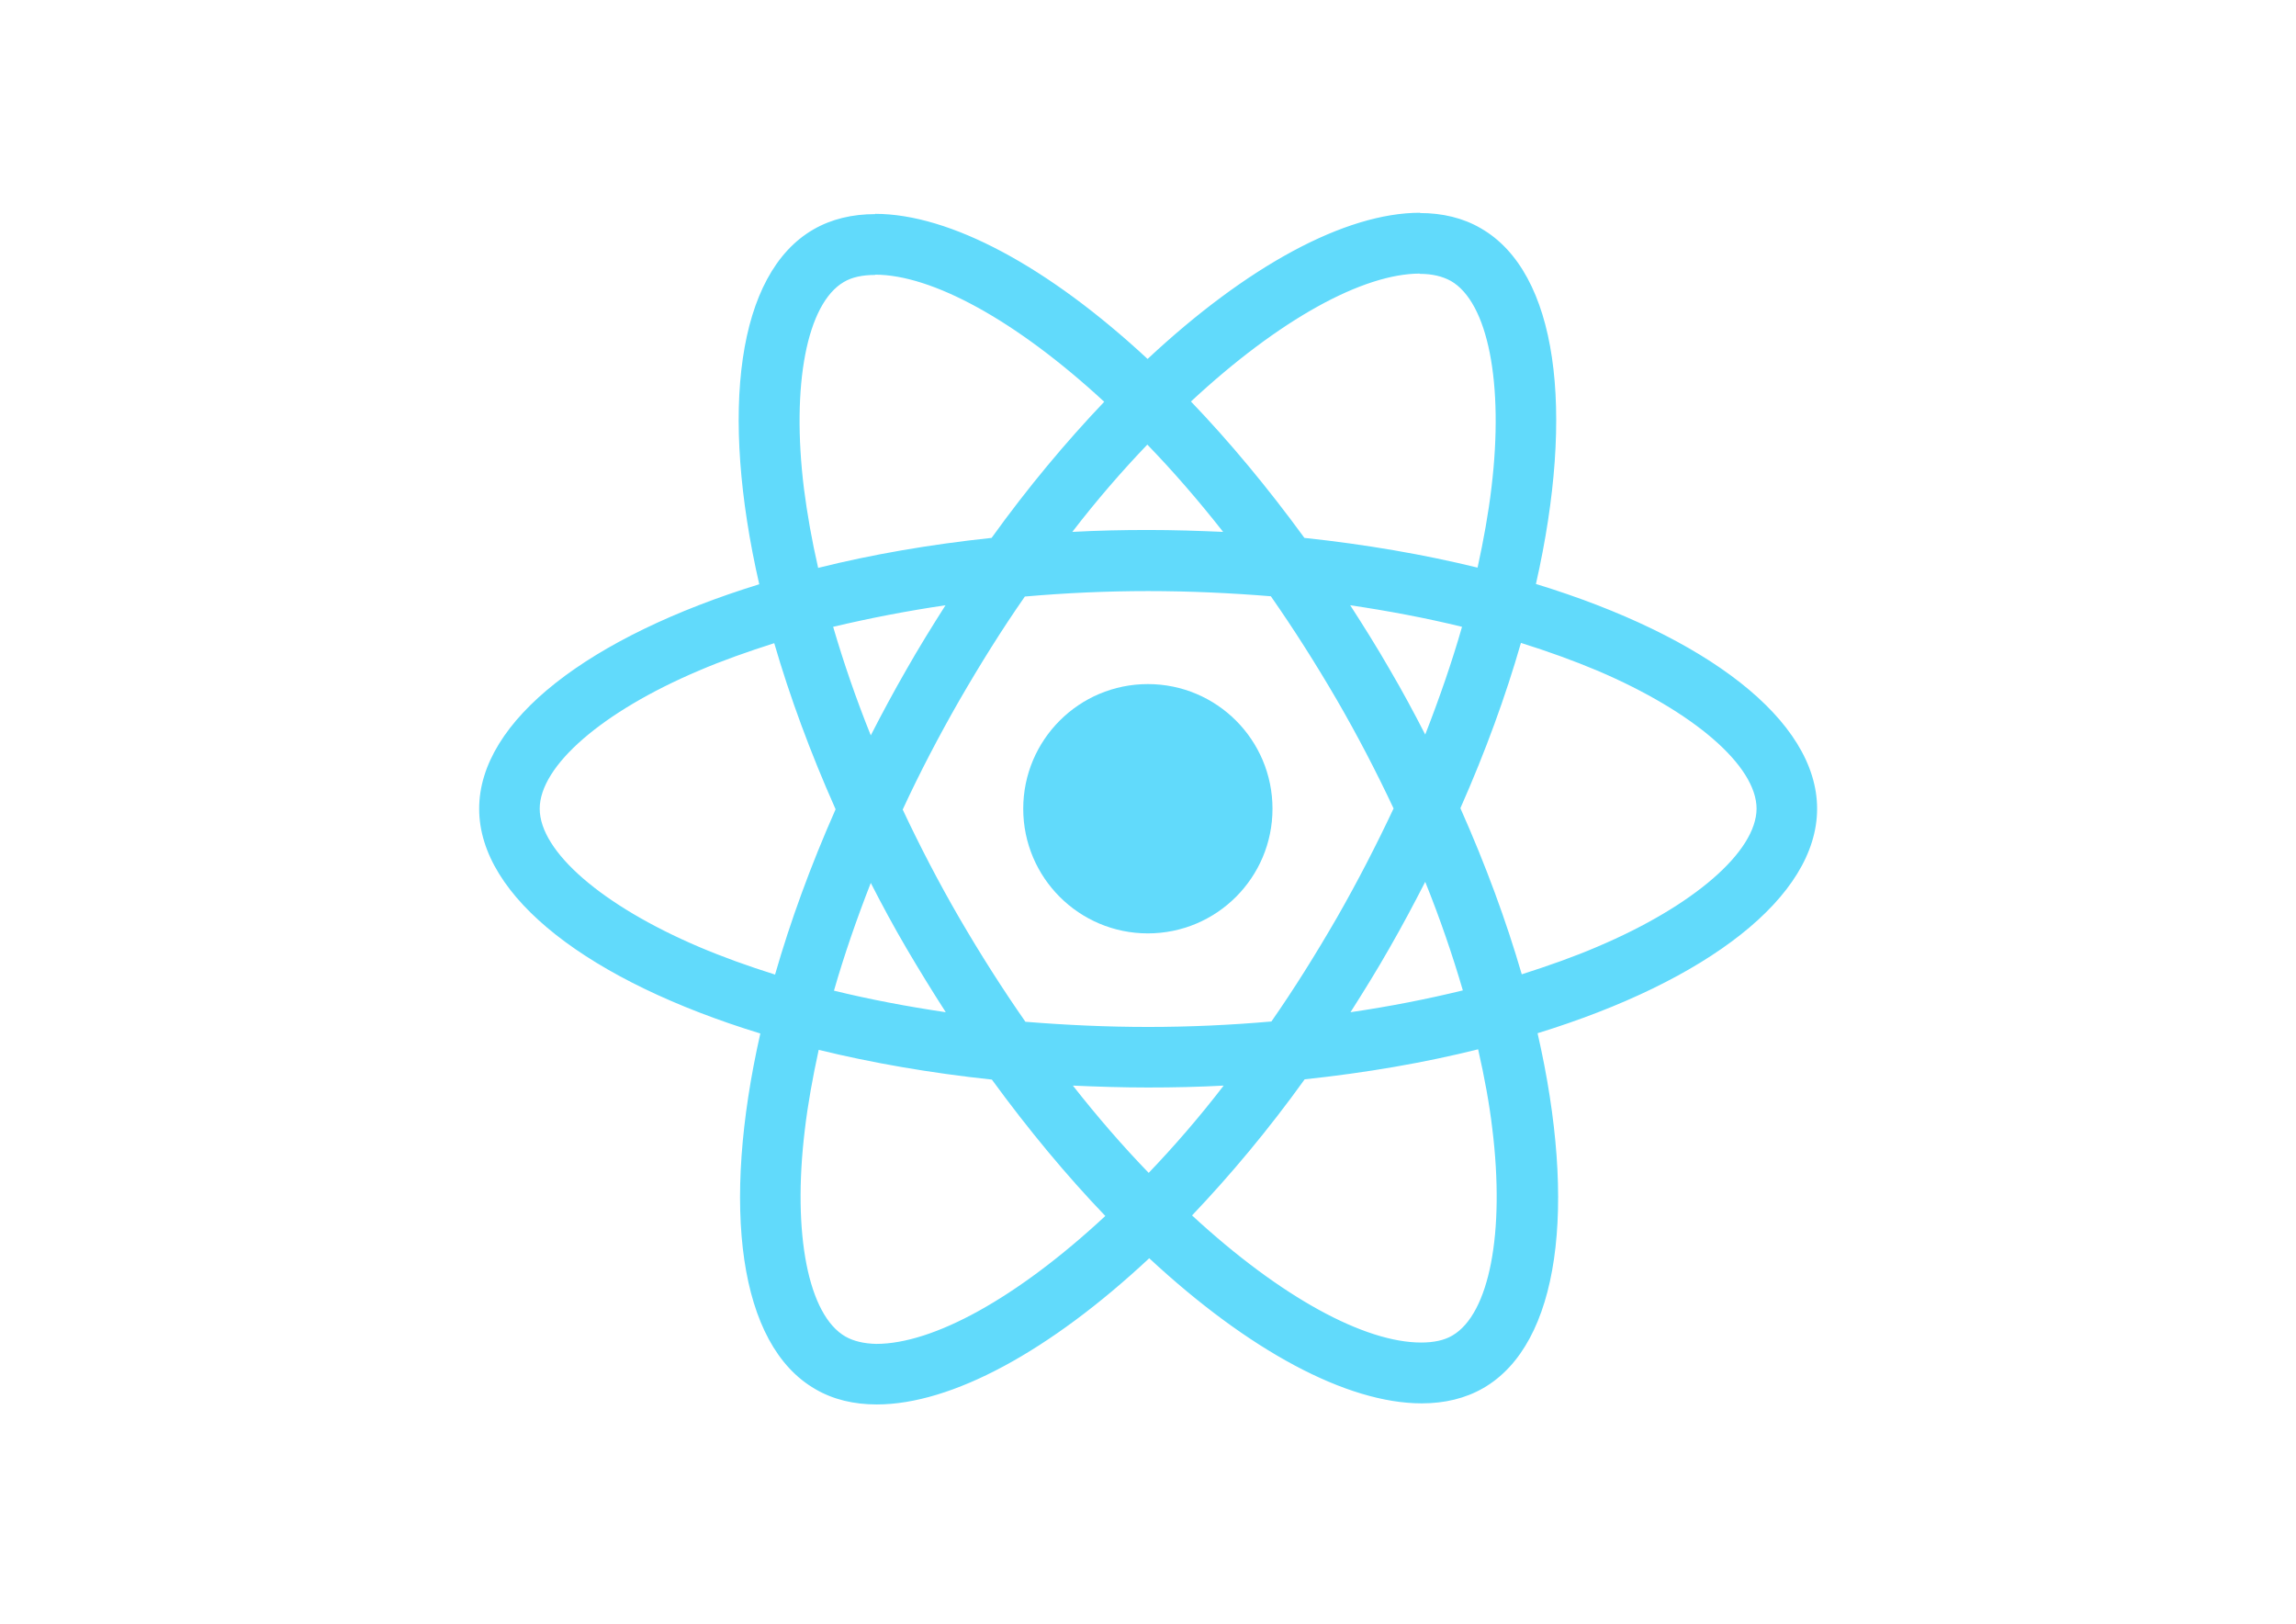
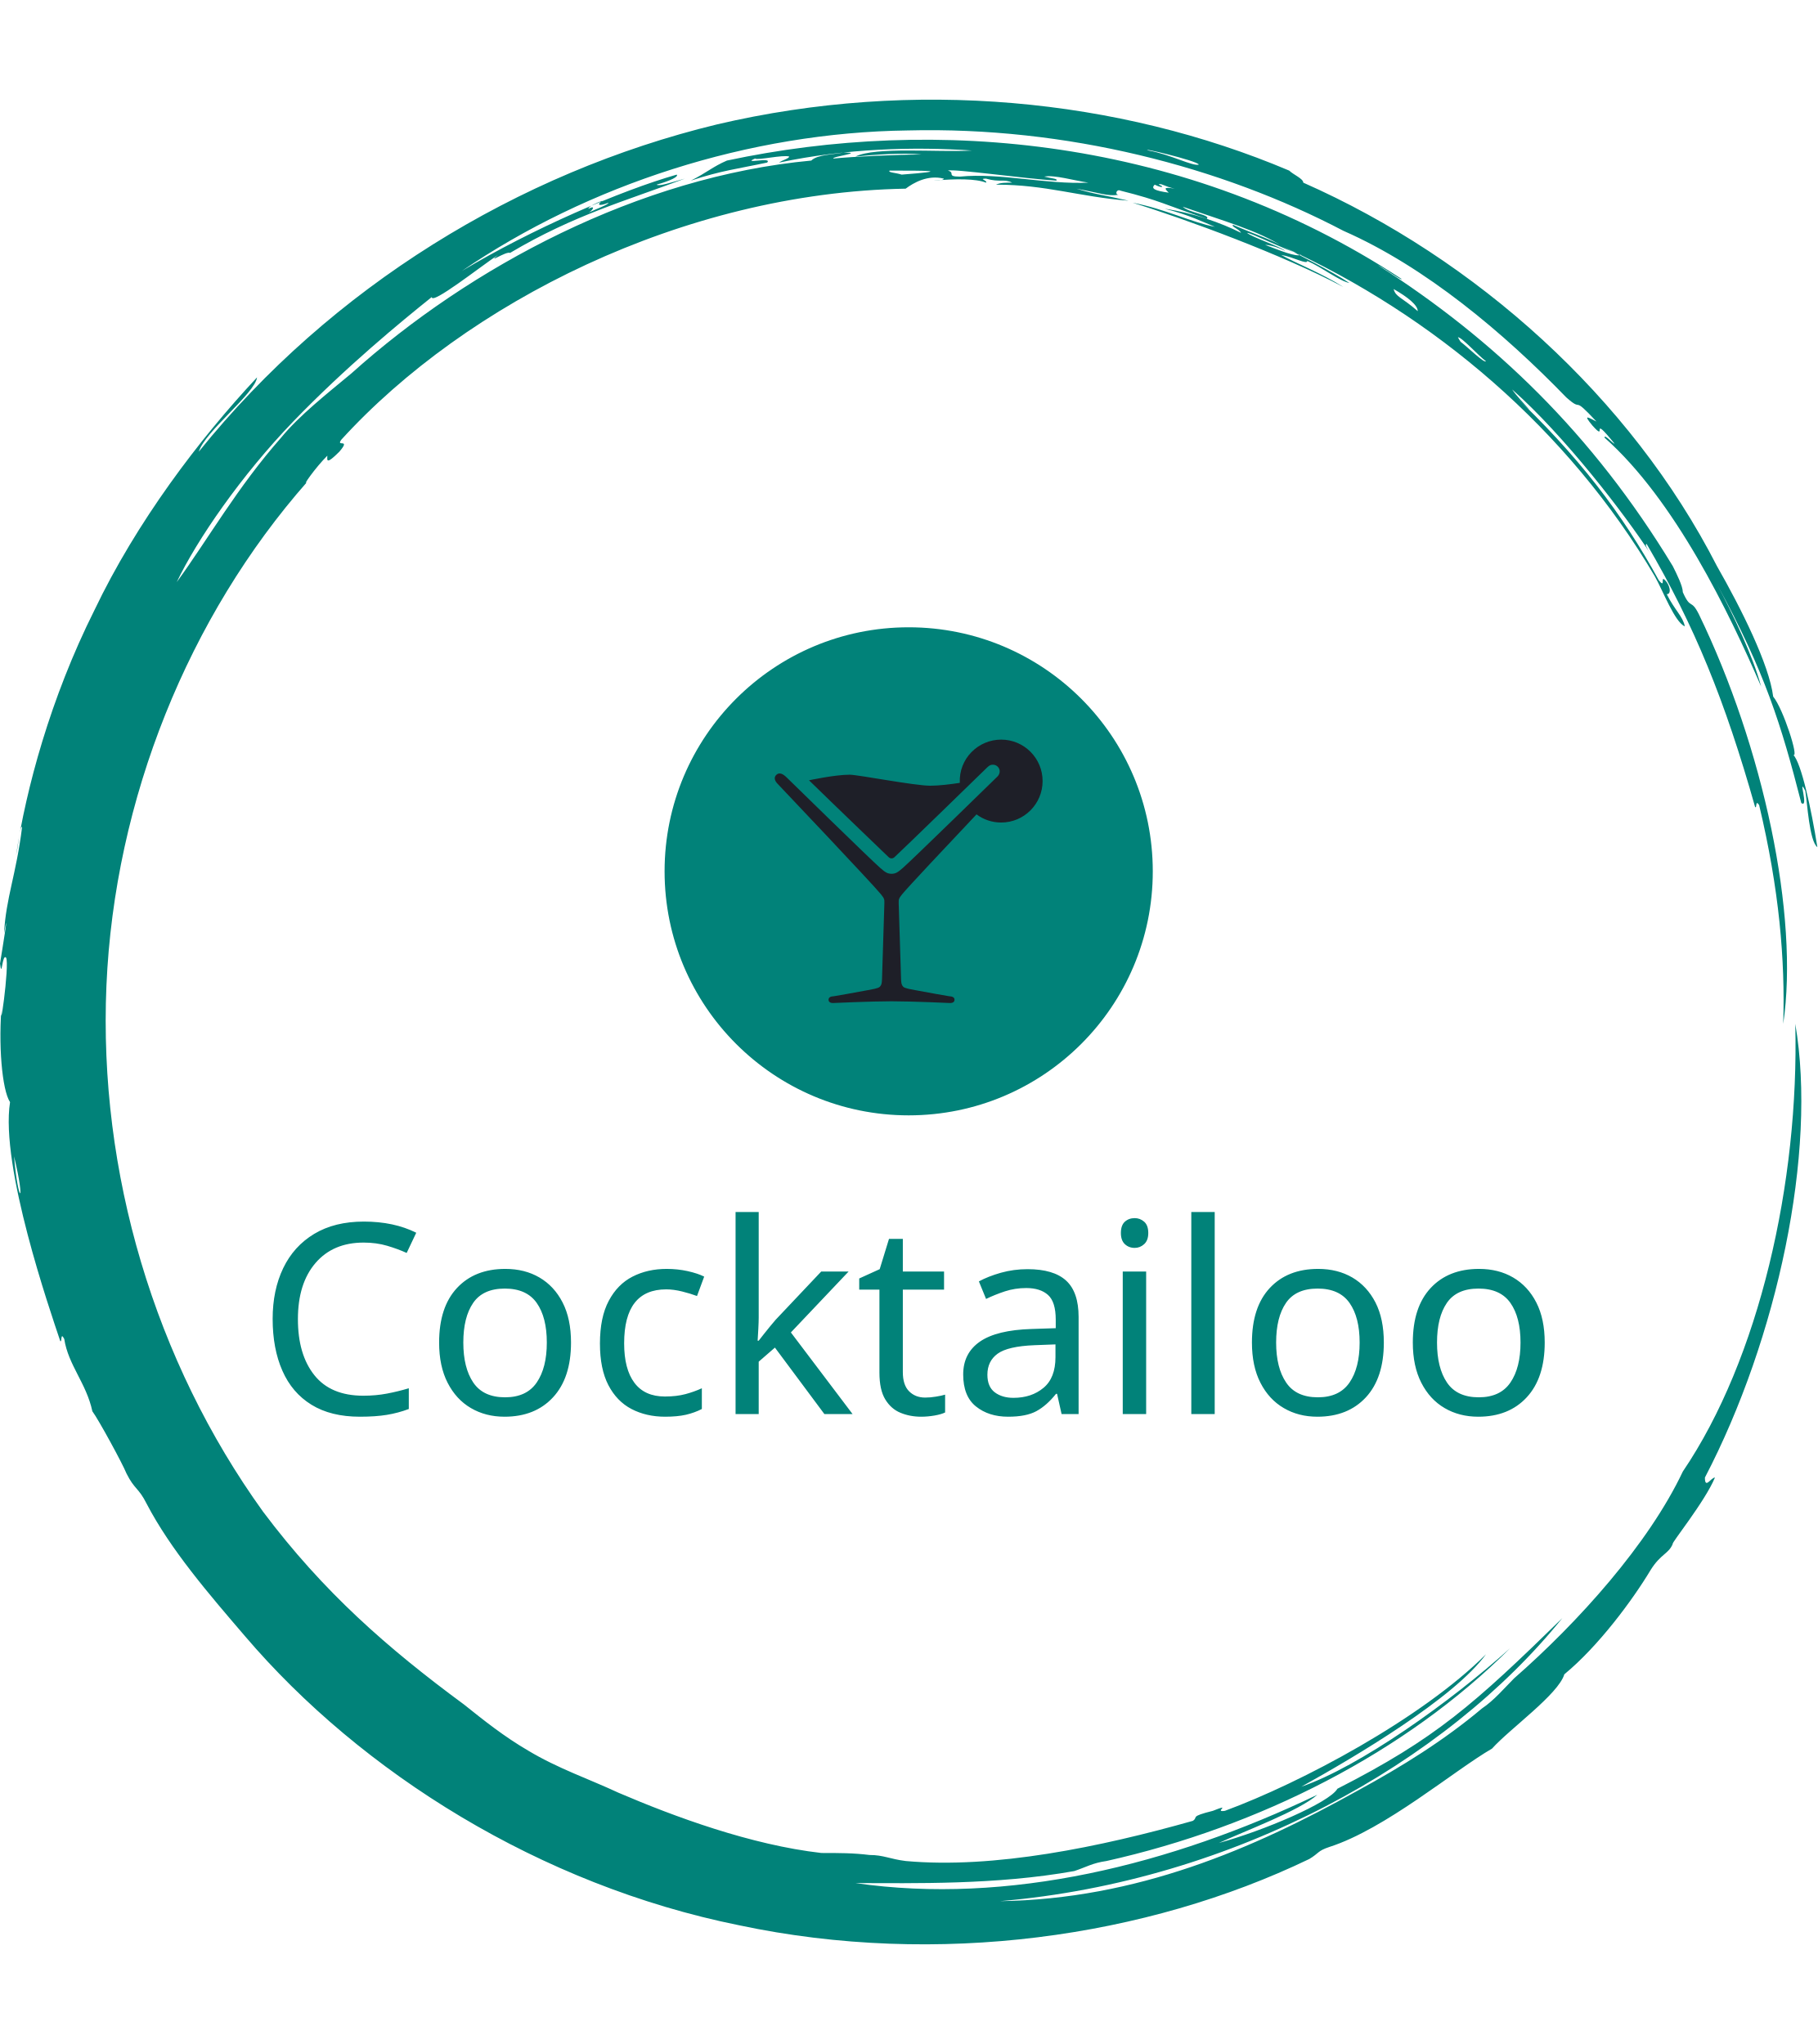
- <svg xmlns="http://www.w3.org/2000/svg" viewBox="0 0 841.9 595.3">
-   <g fill="#61DAFB">
-     <path d="M666.3 296.5c0-32.5-40.7-63.3-103.1-82.4 14.4-63.6 8-114.2-20.2-130.4-6.5-3.8-14.1-5.6-22.4-5.6v22.3c4.6 0 8.3.9 11.4 2.6 13.6 7.8 19.5 37.5 14.9 75.7-1.1 9.4-2.9 19.3-5.1 29.4-19.6-4.8-41-8.5-63.5-10.9-13.5-18.5-27.5-35.3-41.6-50 32.6-30.3 63.2-46.9 84-46.9V78c-27.5 0-63.5 19.6-99.9 53.6-36.4-33.8-72.4-53.2-99.9-53.2v22.3c20.7 0 51.4 16.5 84 46.6-14 14.7-28 31.4-41.3 49.9-22.6 2.4-44 6.1-63.6 11-2.3-10-4-19.7-5.2-29-4.7-38.2 1.1-67.9 14.6-75.8 3-1.8 6.9-2.6 11.5-2.6V78.5c-8.4 0-16 1.8-22.6 5.6-28.1 16.2-34.4 66.7-19.9 130.1-62.2 19.2-102.7 49.9-102.7 82.3 0 32.5 40.7 63.3 103.1 82.4-14.4 63.6-8 114.2 20.2 130.4 6.5 3.8 14.1 5.6 22.5 5.6 27.5 0 63.5-19.6 99.9-53.6 36.4 33.8 72.4 53.2 99.9 53.2 8.4 0 16-1.8 22.6-5.6 28.1-16.2 34.4-66.7 19.9-130.1 62-19.1 102.5-49.9 102.5-82.3zm-130.2-66.7c-3.7 12.9-8.3 26.2-13.5 39.5-4.1-8-8.4-16-13.1-24-4.6-8-9.5-15.8-14.4-23.4 14.2 2.1 27.9 4.7 41 7.9zm-45.8 106.5c-7.8 13.5-15.8 26.3-24.1 38.2-14.9 1.3-30 2-45.2 2-15.1 0-30.2-.7-45-1.9-8.3-11.9-16.4-24.6-24.2-38-7.6-13.1-14.5-26.4-20.8-39.8 6.2-13.4 13.2-26.8 20.7-39.9 7.8-13.5 15.8-26.3 24.1-38.2 14.9-1.3 30-2 45.2-2 15.1 0 30.2.7 45 1.9 8.3 11.9 16.4 24.6 24.2 38 7.6 13.1 14.5 26.4 20.8 39.8-6.3 13.4-13.2 26.8-20.7 39.9zm32.3-13c5.4 13.4 10 26.8 13.8 39.8-13.1 3.2-26.9 5.9-41.2 8 4.9-7.7 9.8-15.6 14.4-23.7 4.6-8 8.9-16.1 13-24.1zM421.2 430c-9.3-9.6-18.6-20.3-27.8-32 9 .4 18.2.7 27.5.7 9.4 0 18.7-.2 27.8-.7-9 11.7-18.3 22.4-27.5 32zm-74.4-58.9c-14.2-2.1-27.9-4.7-41-7.9 3.7-12.9 8.3-26.2 13.5-39.5 4.1 8 8.4 16 13.1 24 4.7 8 9.5 15.8 14.4 23.4zM420.7 163c9.3 9.6 18.6 20.3 27.8 32-9-.4-18.2-.7-27.5-.7-9.4 0-18.7.2-27.8.7 9-11.7 18.3-22.4 27.5-32zm-74 58.9c-4.9 7.7-9.8 15.6-14.4 23.7-4.6 8-8.9 16-13 24-5.4-13.4-10-26.8-13.8-39.8 13.1-3.1 26.9-5.8 41.2-7.9zm-90.5 125.2c-35.4-15.1-58.3-34.9-58.3-50.6 0-15.7 22.9-35.6 58.3-50.6 8.6-3.7 18-7 27.7-10.1 5.7 19.6 13.2 40 22.5 60.9-9.2 20.8-16.6 41.1-22.2 60.6-9.9-3.1-19.3-6.5-28-10.2zM310 490c-13.6-7.8-19.5-37.5-14.9-75.7 1.1-9.4 2.9-19.3 5.1-29.4 19.6 4.8 41 8.5 63.5 10.9 13.5 18.5 27.5 35.3 41.6 50-32.6 30.3-63.2 46.9-84 46.9-4.5-.1-8.3-1-11.3-2.7zm237.2-76.2c4.7 38.2-1.1 67.9-14.6 75.8-3 1.8-6.9 2.6-11.5 2.6-20.7 0-51.4-16.5-84-46.6 14-14.7 28-31.4 41.3-49.9 22.6-2.4 44-6.1 63.6-11 2.3 10.1 4.1 19.8 5.2 29.1zm38.5-66.7c-8.6 3.7-18 7-27.7 10.1-5.7-19.6-13.2-40-22.5-60.9 9.2-20.8 16.6-41.1 22.2-60.6 9.9 3.1 19.3 6.5 28.1 10.2 35.4 15.1 58.3 34.9 58.3 50.6-.1 15.7-23 35.6-58.4 50.6zM320.8 78.4z" />
-     <circle cx="420.9" cy="296.5" r="45.7" />
-     <path d="M520.5 78.1z" />
+ <svg xmlns="http://www.w3.org/2000/svg" version="1.1" width="2000" height="2250" viewBox="0 0 2000 2250">
+   <g transform="matrix(1,0,0,1,0.000015625,0)">
+     <svg viewBox="0 0 320 360" data-background-color="#1e1f28" preserveAspectRatio="xMidYMid meet" height="2250" width="2000">
+       <g id="tight-bounds" transform="matrix(1,0,0,1,0.0000025,0)">
+         <svg viewBox="0 0 320 360" height="360" width="320">
+           <g>
+             <svg />
+           </g>
+           <g>
+             <svg viewBox="0 0 320 360" height="360" width="320">
+               <g>
+                 <path transform="translate(-19.44751,3.1739) scale(3.53591,3.53591)" d="M67.6 10.7c0.2 0 1.8 0.8 2.7 1.1-0.3 0.1-1-0.2-1.8-0.5 0.2 0 0.6 0.1 1 0.3-0.2-0.2-1.7-0.7-1.9-0.9M52.7 7.6c0.3-0.1 3.8 0.4 5.4 0.5 0.1-0.1-0.2-0.1-0.6-0.2 0.5-0.1 1.5 0.2 2.2 0.3-2.1 0.1-4.4-0.5-6.4-0.3-0.7 0-0.2-0.2-0.6-0.3M49.8 7.6c1.8 0 3.2 0 0.6 0.2-0.3-0.1-0.7-0.1-0.6-0.2M78.1 15.9c0.2 0 1 0.9 1.4 1.2-0.1 0.1-0.9-0.7-1.3-1 0.1 0.1 0 0-0.1-0.2M76.1 14.6c-0.8-0.7-1.1-0.7-1.2-1.1 0.7 0.4 1.2 0.8 1.2 1.1M63.2 8.3c0.1-0.1 0.3 0.1 0.8 0.2-0.6-0.1-0.5 0-0.3 0.2-0.7-0.1-0.9-0.2-0.7-0.4 0.4 0.2 0.5 0.1 0.2 0M34.8 9.5c0-0.1 0.4-0.3 0.7-0.4-0.3 0.2-0.2 0.3 0.3 0.1 0 0.1-0.6 0.3-1 0.5 0.2-0.1 0.4-0.4 0-0.2M65.2 7.3c-0.3 0.1-1.4-0.5-2.5-0.7-0.6-0.2 2.4 0.5 2.5 0.7M6.2 56.7c0.6 2.5 0.2 2.4 0 0M6.3 41.7c0.1-0.4 0.2-1.5 0.3-1.4-0.3 2.4-0.8 3.5-0.9 5.3 0.3-1.6-0.1 0.9-0.2 1.5 0.1 0.8 0.1-0.5 0.3-0.3 0.2 0.3-0.4 4.5-0.2 2.2-0.2 2.1 0 4.4 0.4 5-0.5 3.2 2 10.4 2.5 11.9 0.1 0.1 0-0.5 0.2-0.1 0.2 1.3 1.1 2.2 1.4 3.6 0.3 0.4 1.5 2.6 1.7 3.1 0.4 0.8 0.6 0.7 1 1.5 1.2 2.3 3.1 4.5 4.9 6.6 5.8 6.8 14.7 12.4 24.6 14.4 9.9 2.1 20.3 0.6 28.4-3.3 0.5-0.3 0.4-0.4 1-0.6 2.8-0.9 6.2-3.8 8.1-4.9 0.9-1 3.3-2.7 3.6-3.7 1.7-1.4 3.4-3.7 4.3-5.2 0.5-0.8 0.9-0.8 1.1-1.3-0.1 0 1.6-2.1 2.1-3.3-0.2 0-0.5 0.6-0.5 0 3.6-6.9 5.6-16.2 4.5-22.6 0.2 7.9-1.8 16.7-5.6 22.3-1.7 3.6-5.2 7.5-8.4 10.3-0.5 0.5-1 1.1-1.6 1.5-1.9 1.6-4 2.9-6.2 4.1-5.2 2.9-11 5.4-17.8 5.5 11.7-1 22.2-6.9 28-14.1-4.4 4.3-6.3 6-11.2 8.5-0.4 0.7-3.7 2.1-5.9 2.7 1.3-0.6 4-1.6 4.9-2.4-7.3 3.5-15.4 5.5-23 4.4 2.9 0 7 0.1 10.9-0.6 0.6-0.2 0.9-0.4 1.6-0.5 7.6-1.7 14.9-5.4 20.1-10.6-3 2.7-7.5 5.9-10.4 6.9 2.7-1.5 7.6-4.4 9.2-6.6-3.2 3.2-9.2 6.4-13 7.8-0.6 0.1 0.4-0.4-0.6 0-1.2 0.3-0.7 0.3-1 0.5-4.6 1.3-9.9 2.4-14.3 2-0.8-0.1-1.1-0.3-1.8-0.3-0.8-0.1-1.5-0.1-2.4-0.1-3.5-0.4-7.3-1.8-10.1-3-1.5-0.7-3-1.2-4.5-2.1-1.2-0.7-2.2-1.5-3.2-2.3-3.8-2.8-7-5.6-10-9.6-5.4-7.5-8.2-16.9-7.8-26.2 0.4-9.3 4.1-18.4 10-25.1-0.3 0.3 0.4-0.7 1-1.3 0 0.2-0.1 0.5 0.6-0.2 0.6-0.7-0.2-0.2 0.1-0.6 6.2-6.8 17-12.3 28.1-12.5 0.4-0.3 1.1-0.7 1.9-0.5 0 0.1-0.5 0.1-0.5 0.1 1.1-0.1 2.1-0.1 2.6 0.1 0.1-0.1-0.4-0.2 0-0.2 0.7 0.2 0.9 0 1.3 0.2-0.3 0-0.6 0-0.8 0.1 2.5 0 4.1 0.6 6.6 0.8-1.3-0.3-1.6-0.3-2.6-0.6 1.1 0.2 1.6 0.4 2.1 0.3-0.2 0-0.1-0.3 0.1-0.2 2 0.5 2.2 0.7 4.3 1.4 0.2-0.2-0.9-0.3-1.2-0.6 2 0.7 3.8 1.2 5 2-0.4-0.3-1.6-0.7-2.5-1.1-0.1 0.1 0.3 0.2 0.4 0.4-1-0.5-2.4-1-3.8-1.2 1.2 0.3 2 0.7 2.5 0.9-1.1-0.2-2.5-0.9-4.1-1.2 2.6 0.8 7.5 2.6 10.5 4.2-1.1-0.7-2.4-1.2-3.1-1.6 0.6 0.1 1.3 0.5 1.3 0.3 0.7 0.3 1.6 1 2.1 1.1-0.9-0.6-2.7-1.5-3.3-1.8 7.5 3.4 14.2 9.1 18.5 16.4 0.4 0.7 1 2.3 1.5 2.5-0.1-0.5-0.5-0.8-0.9-1.6 0.2 0 0.2-0.3 0-0.6-0.4-0.5 0 0.4-0.4-0.1-1.8-3.3-4-6.2-7.4-9.4 1.9 1.8 0.5 0.5 0.1-0.1 2.6 2.3 5.6 6.2 6.9 8.2-0.2-0.3-0.3-0.5-0.2-0.5 2.4 4.1 3.9 7.8 5.4 13.1 0.1 0.1 0-0.4 0.2-0.1 1 4.2 1.3 7.7 1.2 10.9 0.8-5.4-1-13.8-4.2-20.4-0.4-0.8-0.4-0.2-0.8-1.1 0-0.3-0.3-0.9-0.5-1.3-4-6.6-8.9-11.3-14.7-15 0.4 0.2 1.2 0.8 1.2 0.7-10.8-7.1-23.3-8.1-33.6-5.9-0.7 0.3-1 0.6-1.8 1 1.5-0.5 2.4-0.6 3.8-0.9 0.3-0.3-1.3 0.1-0.6-0.2 0.1 0.1 1.4-0.2 1.7-0.1 0 0.1-0.4 0.2-0.5 0.3 3.3-0.7 6.7-0.8 9.6-0.6-1.7 0.1-4.8-0.2-5.8 0.3 1-0.1 2.4-0.2 3.3-0.1-1.2 0-3.4 0.1-4.4 0.2-0.1-0.1 1.6-0.3 0.5-0.3-0.5 0.1-1.3 0.1-1.6 0.4-8.6 0.8-17 5.3-22.9 10.6-1.2 1-2.6 2.1-3.5 3.2-2.2 2.5-3.6 5-5.2 7.2 1-2.1 3.2-5.3 5.8-8 2.6-2.7 5.4-5 6.9-6.2 0 0.4 2.4-1.5 3.3-2.1-0.6 0.5 0.4-0.2 0.6-0.1 3.2-1.9 5.8-2.6 8.7-3.7-0.7 0.2-1.3 0.4-1.4 0.3 0.7-0.2 1.1-0.4 1-0.5-2.8 0.8-7.2 2.7-10.7 4.8 6.3-4.3 14.3-6.9 22.2-7 7.9-0.2 15.6 1.8 21.7 5 4.1 1.8 8 5.1 11.1 8.3 0.9 0.8 0.2-0.2 1.5 1.2-0.4-0.2-0.7-0.4-0.2 0.2 0.8 0.9-0.2-0.7 1.1 0.9-0.1 0-0.5-0.5-0.5-0.3 3.5 3.1 6.2 8.7 7.8 12.4-0.4-1.5-1.4-3.6-2.2-5.1 2.4 4.4 3.2 7 4.2 10.9 0.4 0.3-0.2-1.4 0.2-0.6 0.1 0.6 0.2 2.5 0.6 2.8-0.3-1.9-0.8-4.2-1.2-4.6 0.3 0.2-0.5-2.3-1-2.9-0.2-1.6-1.6-4.4-2.8-6.5-4.3-8.4-12-15.3-20.6-19.1 0-0.2-0.5-0.4-0.7-0.6-8.5-3.6-18.7-4.6-28.5-2.3-9.9 2.4-19.2 8.1-25.8 16.3 0.3-1 2.8-2.9 2.9-3.7-2.9 3.1-6 7.2-8.1 11.6-2.2 4.4-3.4 8.9-3.9 12.2" fill="#018279" fill-rule="nonzero" stroke="none" stroke-width="1" stroke-linecap="butt" stroke-linejoin="miter" stroke-miterlimit="10" stroke-dasharray="" stroke-dashoffset="0" font-family="none" font-weight="none" font-size="none" text-anchor="none" style="mix-blend-mode: normal" data-fill-palette-color="tertiary" />
+               </g>
+               <g transform="matrix(1,0,0,1,48,110.4816)">
+                 <svg viewBox="0 0 224 139.037" height="139.037" width="224">
+                   <g>
+                     <svg viewBox="0 0 224 139.037" height="139.037" width="224">
+                       <g transform="matrix(1,0,0,1,0,102.9833)">
+                         <svg viewBox="0 0 224 36.054" height="36.054" width="224">
+                           <g id="textblocktransform">
+                             <svg viewBox="0 0 224 36.054" height="36.054" width="224" id="textblock">
+                               <g>
+                                 <svg viewBox="0 0 224 36.054" height="36.054" width="224">
+                                   <g transform="matrix(1,0,0,1,0,0)">
+                                     <svg width="224" viewBox="3.05 -38 239.18 38.5" height="36.054" data-palette-color="#018279">
+                                       <path d="M20.15-32.25L20.15-32.25Q14.4-32.25 11.1-28.4 7.8-24.55 7.8-17.85L7.8-17.85Q7.8-11.2 10.88-7.33 13.95-3.45 20.1-3.45L20.1-3.45Q22.45-3.45 24.55-3.85 26.65-4.25 28.65-4.85L28.65-4.85 28.65-0.95Q26.65-0.2 24.53 0.15 22.4 0.5 19.45 0.5L19.45 0.5Q14 0.5 10.35-1.75 6.7-4 4.88-8.15 3.05-12.3 3.05-17.9L3.05-17.9Q3.05-23.3 5.03-27.43 7-31.55 10.85-33.88 14.7-36.2 20.2-36.2L20.2-36.2Q25.85-36.2 30.05-34.1L30.05-34.1 28.25-30.3Q26.6-31.05 24.58-31.65 22.55-32.25 20.15-32.25ZM59.15-13.45L59.15-13.45Q59.15-6.8 55.77-3.15 52.4 0.5 46.65 0.5L46.65 0.5Q43.1 0.5 40.32-1.13 37.55-2.75 35.95-5.88 34.35-9 34.35-13.45L34.35-13.45Q34.35-20.1 37.7-23.7 41.05-27.3 46.8-27.3L46.8-27.3Q50.45-27.3 53.22-25.68 56-24.05 57.57-20.98 59.15-17.9 59.15-13.45ZM38.9-13.45L38.9-13.45Q38.9-8.7 40.77-5.93 42.65-3.15 46.75-3.15L46.75-3.15Q50.8-3.15 52.7-5.93 54.6-8.7 54.6-13.45L54.6-13.45Q54.6-18.2 52.7-20.9 50.8-23.6 46.7-23.6L46.7-23.6Q42.6-23.6 40.75-20.9 38.9-18.2 38.9-13.45ZM76.84 0.5L76.84 0.5Q73.3 0.5 70.52-0.95 67.75-2.4 66.17-5.45 64.59-8.5 64.59-13.25L64.59-13.25Q64.59-18.2 66.25-21.3 67.89-24.4 70.72-25.85 73.55-27.3 77.14-27.3L77.14-27.3Q79.19-27.3 81.09-26.88 83-26.45 84.19-25.85L84.19-25.85 82.84-22.2Q81.64-22.65 80.05-23.05 78.44-23.45 77.05-23.45L77.05-23.45Q69.14-23.45 69.14-13.3L69.14-13.3Q69.14-8.45 71.07-5.88 73-3.3 76.8-3.3L76.8-3.3Q79-3.3 80.67-3.75 82.34-4.2 83.75-4.85L83.75-4.85 83.75-0.95Q82.39-0.25 80.77 0.13 79.14 0.5 76.84 0.5ZM94.44-38L94.44-18.15Q94.44-17.35 94.37-16.05 94.29-14.75 94.24-13.8L94.24-13.8 94.44-13.8Q94.74-14.2 95.34-14.95 95.94-15.7 96.57-16.48 97.19-17.25 97.64-17.75L97.64-17.75 106.19-26.8 111.34-26.8 100.49-15.35 112.09 0 106.79 0 97.49-12.5 94.44-9.85 94.44 0 90.09 0 90.09-38 94.44-38ZM125.74-3.1L125.74-3.1Q126.74-3.1 127.79-3.28 128.84-3.45 129.49-3.65L129.49-3.65 129.49-0.3Q128.79 0.05 127.49 0.28 126.19 0.5 124.99 0.5L124.99 0.5Q122.89 0.5 121.12-0.23 119.34-0.95 118.24-2.75 117.14-4.55 117.14-7.8L117.14-7.8 117.14-23.4 113.34-23.4 113.34-25.5 117.19-27.25 118.94-32.95 121.54-32.95 121.54-26.8 129.29-26.8 129.29-23.4 121.54-23.4 121.54-7.9Q121.54-5.45 122.72-4.28 123.89-3.1 125.74-3.1ZM144.99-27.25L144.99-27.25Q149.89-27.25 152.24-25.1 154.59-22.95 154.59-18.25L154.59-18.25 154.59 0 151.39 0 150.54-3.8 150.34-3.8Q148.59-1.6 146.66-0.55 144.74 0.5 141.34 0.5L141.34 0.5Q137.69 0.5 135.29-1.43 132.89-3.35 132.89-7.45L132.89-7.45Q132.89-11.45 136.04-13.63 139.19-15.8 145.74-16L145.74-16 150.29-16.15 150.29-17.75Q150.29-21.1 148.84-22.4 147.39-23.7 144.74-23.7L144.74-23.7Q142.64-23.7 140.74-23.08 138.84-22.45 137.19-21.65L137.19-21.65 135.84-24.95Q137.59-25.9 139.99-26.58 142.39-27.25 144.99-27.25ZM150.24-13.1L146.29-12.95Q141.29-12.75 139.36-11.35 137.44-9.95 137.44-7.4L137.44-7.4Q137.44-5.15 138.81-4.1 140.19-3.05 142.34-3.05L142.34-3.05Q145.74-3.05 147.99-4.93 150.24-6.8 150.24-10.7L150.24-10.7 150.24-13.1ZM165.14-36.85L165.14-36.85Q166.14-36.85 166.91-36.18 167.69-35.5 167.69-34.05L167.69-34.05Q167.69-32.65 166.91-31.95 166.14-31.25 165.14-31.25L165.14-31.25Q164.04-31.25 163.29-31.95 162.54-32.65 162.54-34.05L162.54-34.05Q162.54-35.5 163.29-36.18 164.04-36.85 165.14-36.85ZM162.89-26.8L167.29-26.8 167.29 0 162.89 0 162.89-26.8ZM180.18-38L180.18 0 175.78 0 175.78-38 180.18-38ZM211.98-13.45L211.98-13.45Q211.98-6.8 208.61-3.15 205.23 0.5 199.48 0.5L199.48 0.5Q195.93 0.5 193.16-1.13 190.38-2.75 188.78-5.88 187.18-9 187.18-13.45L187.18-13.45Q187.18-20.1 190.53-23.7 193.88-27.3 199.63-27.3L199.63-27.3Q203.28-27.3 206.06-25.68 208.83-24.05 210.41-20.98 211.98-17.9 211.98-13.45ZM191.73-13.45L191.73-13.45Q191.73-8.7 193.61-5.93 195.48-3.15 199.58-3.15L199.58-3.15Q203.63-3.15 205.53-5.93 207.43-8.7 207.43-13.45L207.43-13.45Q207.43-18.2 205.53-20.9 203.63-23.6 199.53-23.6L199.53-23.6Q195.43-23.6 193.58-20.9 191.73-18.2 191.73-13.45ZM242.23-13.45L242.23-13.45Q242.23-6.8 238.85-3.15 235.48 0.5 229.73 0.5L229.73 0.5Q226.18 0.5 223.4-1.13 220.63-2.75 219.03-5.88 217.43-9 217.43-13.45L217.43-13.45Q217.43-20.1 220.78-23.7 224.13-27.3 229.88-27.3L229.88-27.3Q233.53-27.3 236.3-25.68 239.08-24.05 240.65-20.98 242.23-17.9 242.23-13.45ZM221.98-13.45L221.98-13.45Q221.98-8.7 223.85-5.93 225.73-3.15 229.83-3.15L229.83-3.15Q233.88-3.15 235.78-5.93 237.68-8.7 237.68-13.45L237.68-13.45Q237.68-18.2 235.78-20.9 233.88-23.6 229.78-23.6L229.78-23.6Q225.68-23.6 223.83-20.9 221.98-18.2 221.98-13.45Z" opacity="1" transform="matrix(1,0,0,1,0,0)" fill="#018279" class="wordmark-text-0" data-fill-palette-color="primary" id="text-0" />
+                                     </svg>
+                                   </g>
+                                 </svg>
+                               </g>
+                             </svg>
+                           </g>
+                         </svg>
+                       </g>
+                       <g transform="matrix(1,0,0,1,69.01972,0)">
+                         <svg viewBox="0 0 85.961 85.961" height="85.961" width="85.961">
+                           <g>
+                             <svg />
+                           </g>
+                           <g id="icon-0">
+                             <svg viewBox="0 0 85.961 85.961" height="85.961" width="85.961">
+                               <g>
+                                 <path d="M0 42.98c0-23.737 19.243-42.98 42.98-42.98 23.737 0 42.98 19.243 42.981 42.98 0 23.737-19.243 42.98-42.981 42.981-23.737 0-42.98-19.243-42.98-42.981zM42.98 82.709c21.942 0 39.729-17.787 39.729-39.729 0-21.942-17.787-39.729-39.729-39.729-21.942 0-39.729 17.787-39.729 39.729 0 21.942 17.787 39.729 39.729 39.729z" data-fill-palette-color="accent" fill="#018279" stroke="transparent" />
+                                 <ellipse rx="42.55" ry="42.55" cx="42.98" cy="42.98" fill="#018279" stroke="transparent" stroke-width="0" fill-opacity="1" data-fill-palette-color="accent" />
+                               </g>
+                               <g transform="matrix(1,0,0,1,19.39974,19.78199)">
+                                 <svg viewBox="0 0 47.161 46.397" height="46.397" width="47.161">
+                                   <g>
+                                     <svg version="1.1" x="0" y="0" viewBox="0 1.623 99.998 98.377" enable-background="new 0 0 100 100" xml:space="preserve" height="46.397" width="47.161" class="icon-cg-0" data-fill-palette-color="quaternary" id="cg-0">
+                                       <g fill="#1e1f28" data-fill-palette-color="quaternary">
+                                         <path fill="#1e1f28" d="M84.518 1.623c-8.551 0-15.84 7.077-15.436 16.153-3.453 0.532-7.836 1.063-10.988 1.063-5.99 0-27.012-4.111-30.154-4.111-5.475 0-15.157 2.087-15.157 2.087 10.178 9.94 29.775 28.755 29.775 28.753 0.281 0.247 0.639 0.41 1.042 0.41 0.457 0 0.866-0.199 1.158-0.51 2.686-2.425 32.163-31.119 34.534-33.439 0.979-0.947 1.443-1.027 2.203-1.027 0.602 0 1.164 0.215 1.627 0.623 0.516 0.451 0.818 1.065 0.854 1.725 0.037 0.68-0.211 1.338-0.701 1.924-0.143 0.123-31.938 31.219-35.486 34.301-1.966 1.71-2.675 2.114-4.188 2.161-1.513-0.047-2.222-0.451-4.19-2.161C35.86 46.493 4.351 15.661 4.351 15.661c-1.301-1.261-2.62-1.889-3.698-0.939-1.053 0.926-0.731 2.164 0.245 3.23 0 0 35.676 37.602 38.709 41.391 1.248 1.555 1.376 1.883 1.317 3.432-0.055 1.55-0.884 28.354-0.884 28.354-0.069 1.605-0.192 2.094-0.813 2.793-0.665 0.654-2.982 0.957-4.561 1.277-3.377 0.682-12.59 2.258-12.59 2.258-1.118 0.045-1.959 0.369-1.992 1.254-0.033 0.861 0.658 1.273 1.549 1.289 0 0 14.118-0.654 21.966-0.654 7.846 0 21.965 0.654 21.965 0.654 0.891-0.016 1.582-0.428 1.549-1.289-0.033-0.885-0.873-1.209-1.992-1.254 0 0-9.213-1.576-12.59-2.258-1.578-0.32-3.896-0.623-4.562-1.277-0.621-0.699-0.742-1.188-0.812-2.793 0 0-0.829-26.804-0.884-28.354-0.059-1.549 0.069-1.877 1.316-3.432 1.924-2.404 16.98-18.41 27.734-29.795 2.572 1.906 5.748 3.042 9.193 3.042 8.553 0 15.482-6.935 15.482-15.486C100 8.553 93.07 1.623 84.518 1.623z" data-fill-palette-color="quaternary" />
+                                       </g>
+                                     </svg>
+                                   </g>
+                                 </svg>
+                               </g>
+                             </svg>
+                           </g>
+                         </svg>
+                       </g>
+                       <g />
+                     </svg>
+                   </g>
+                 </svg>
+               </g>
+             </svg>
+           </g>
+           <defs />
+         </svg>
+         <rect width="320" height="360" fill="none" stroke="none" visibility="hidden" />
+       </g>
+     </svg>
  </g>
</svg>
